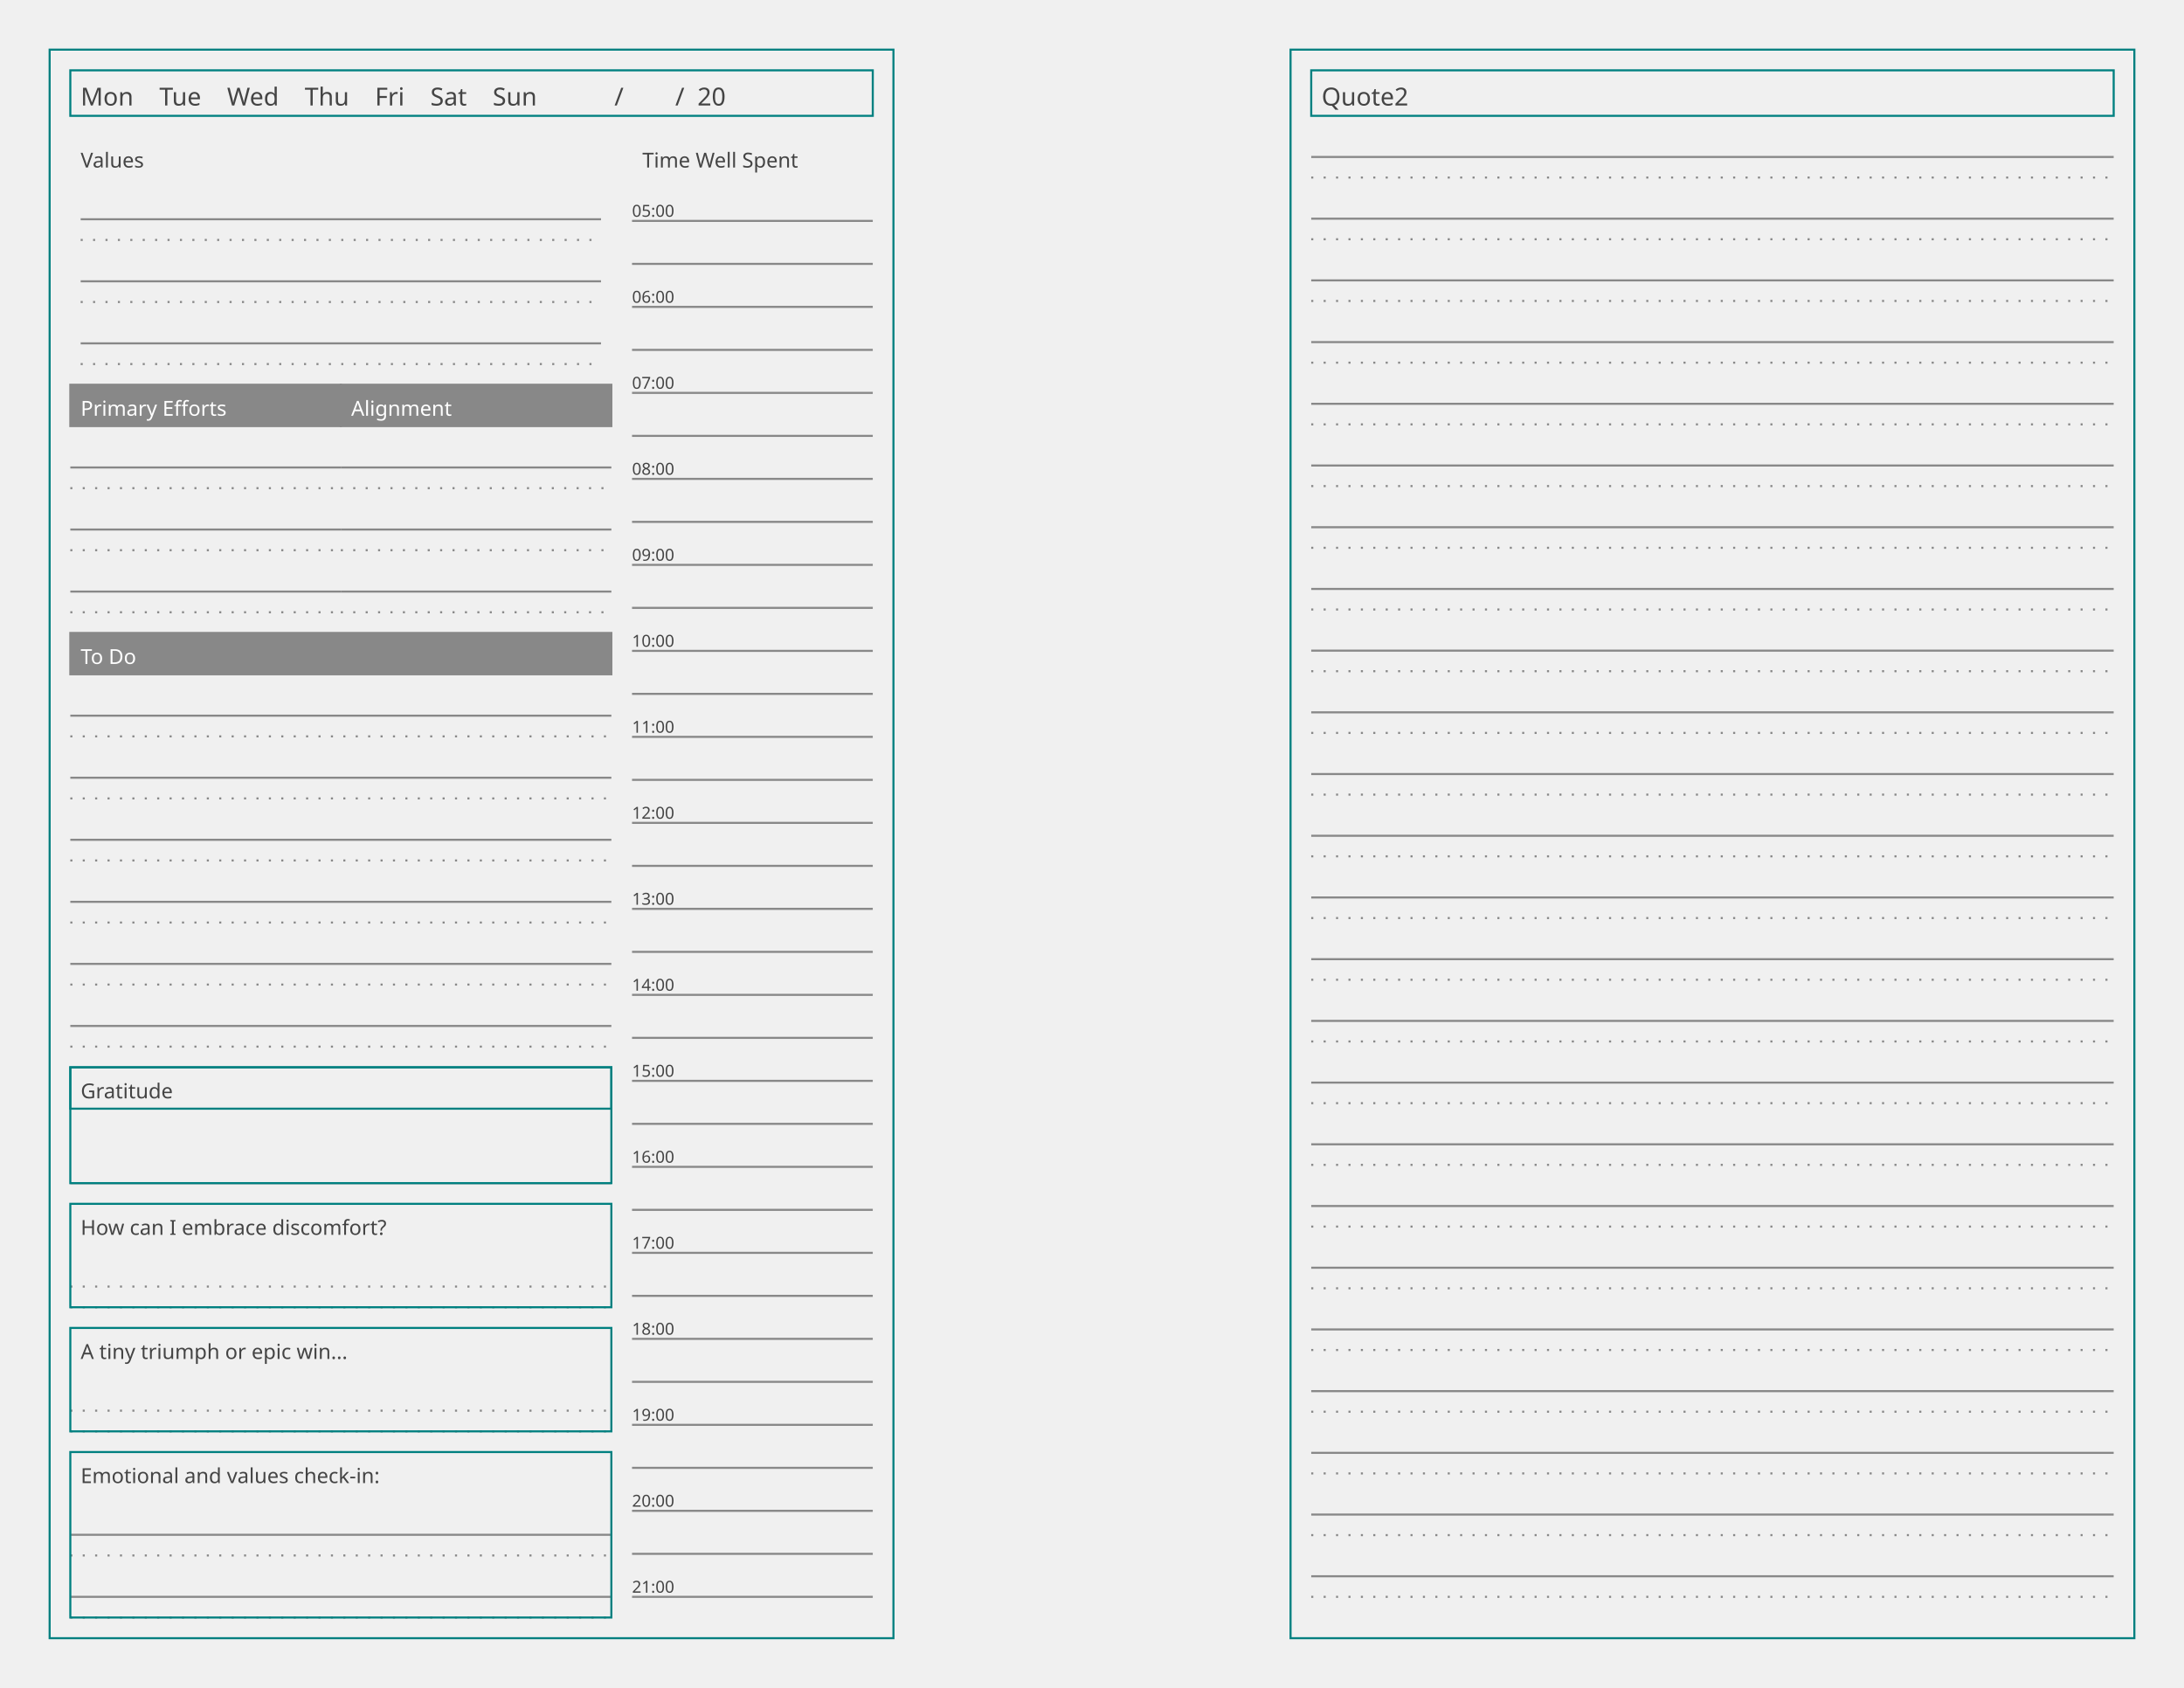
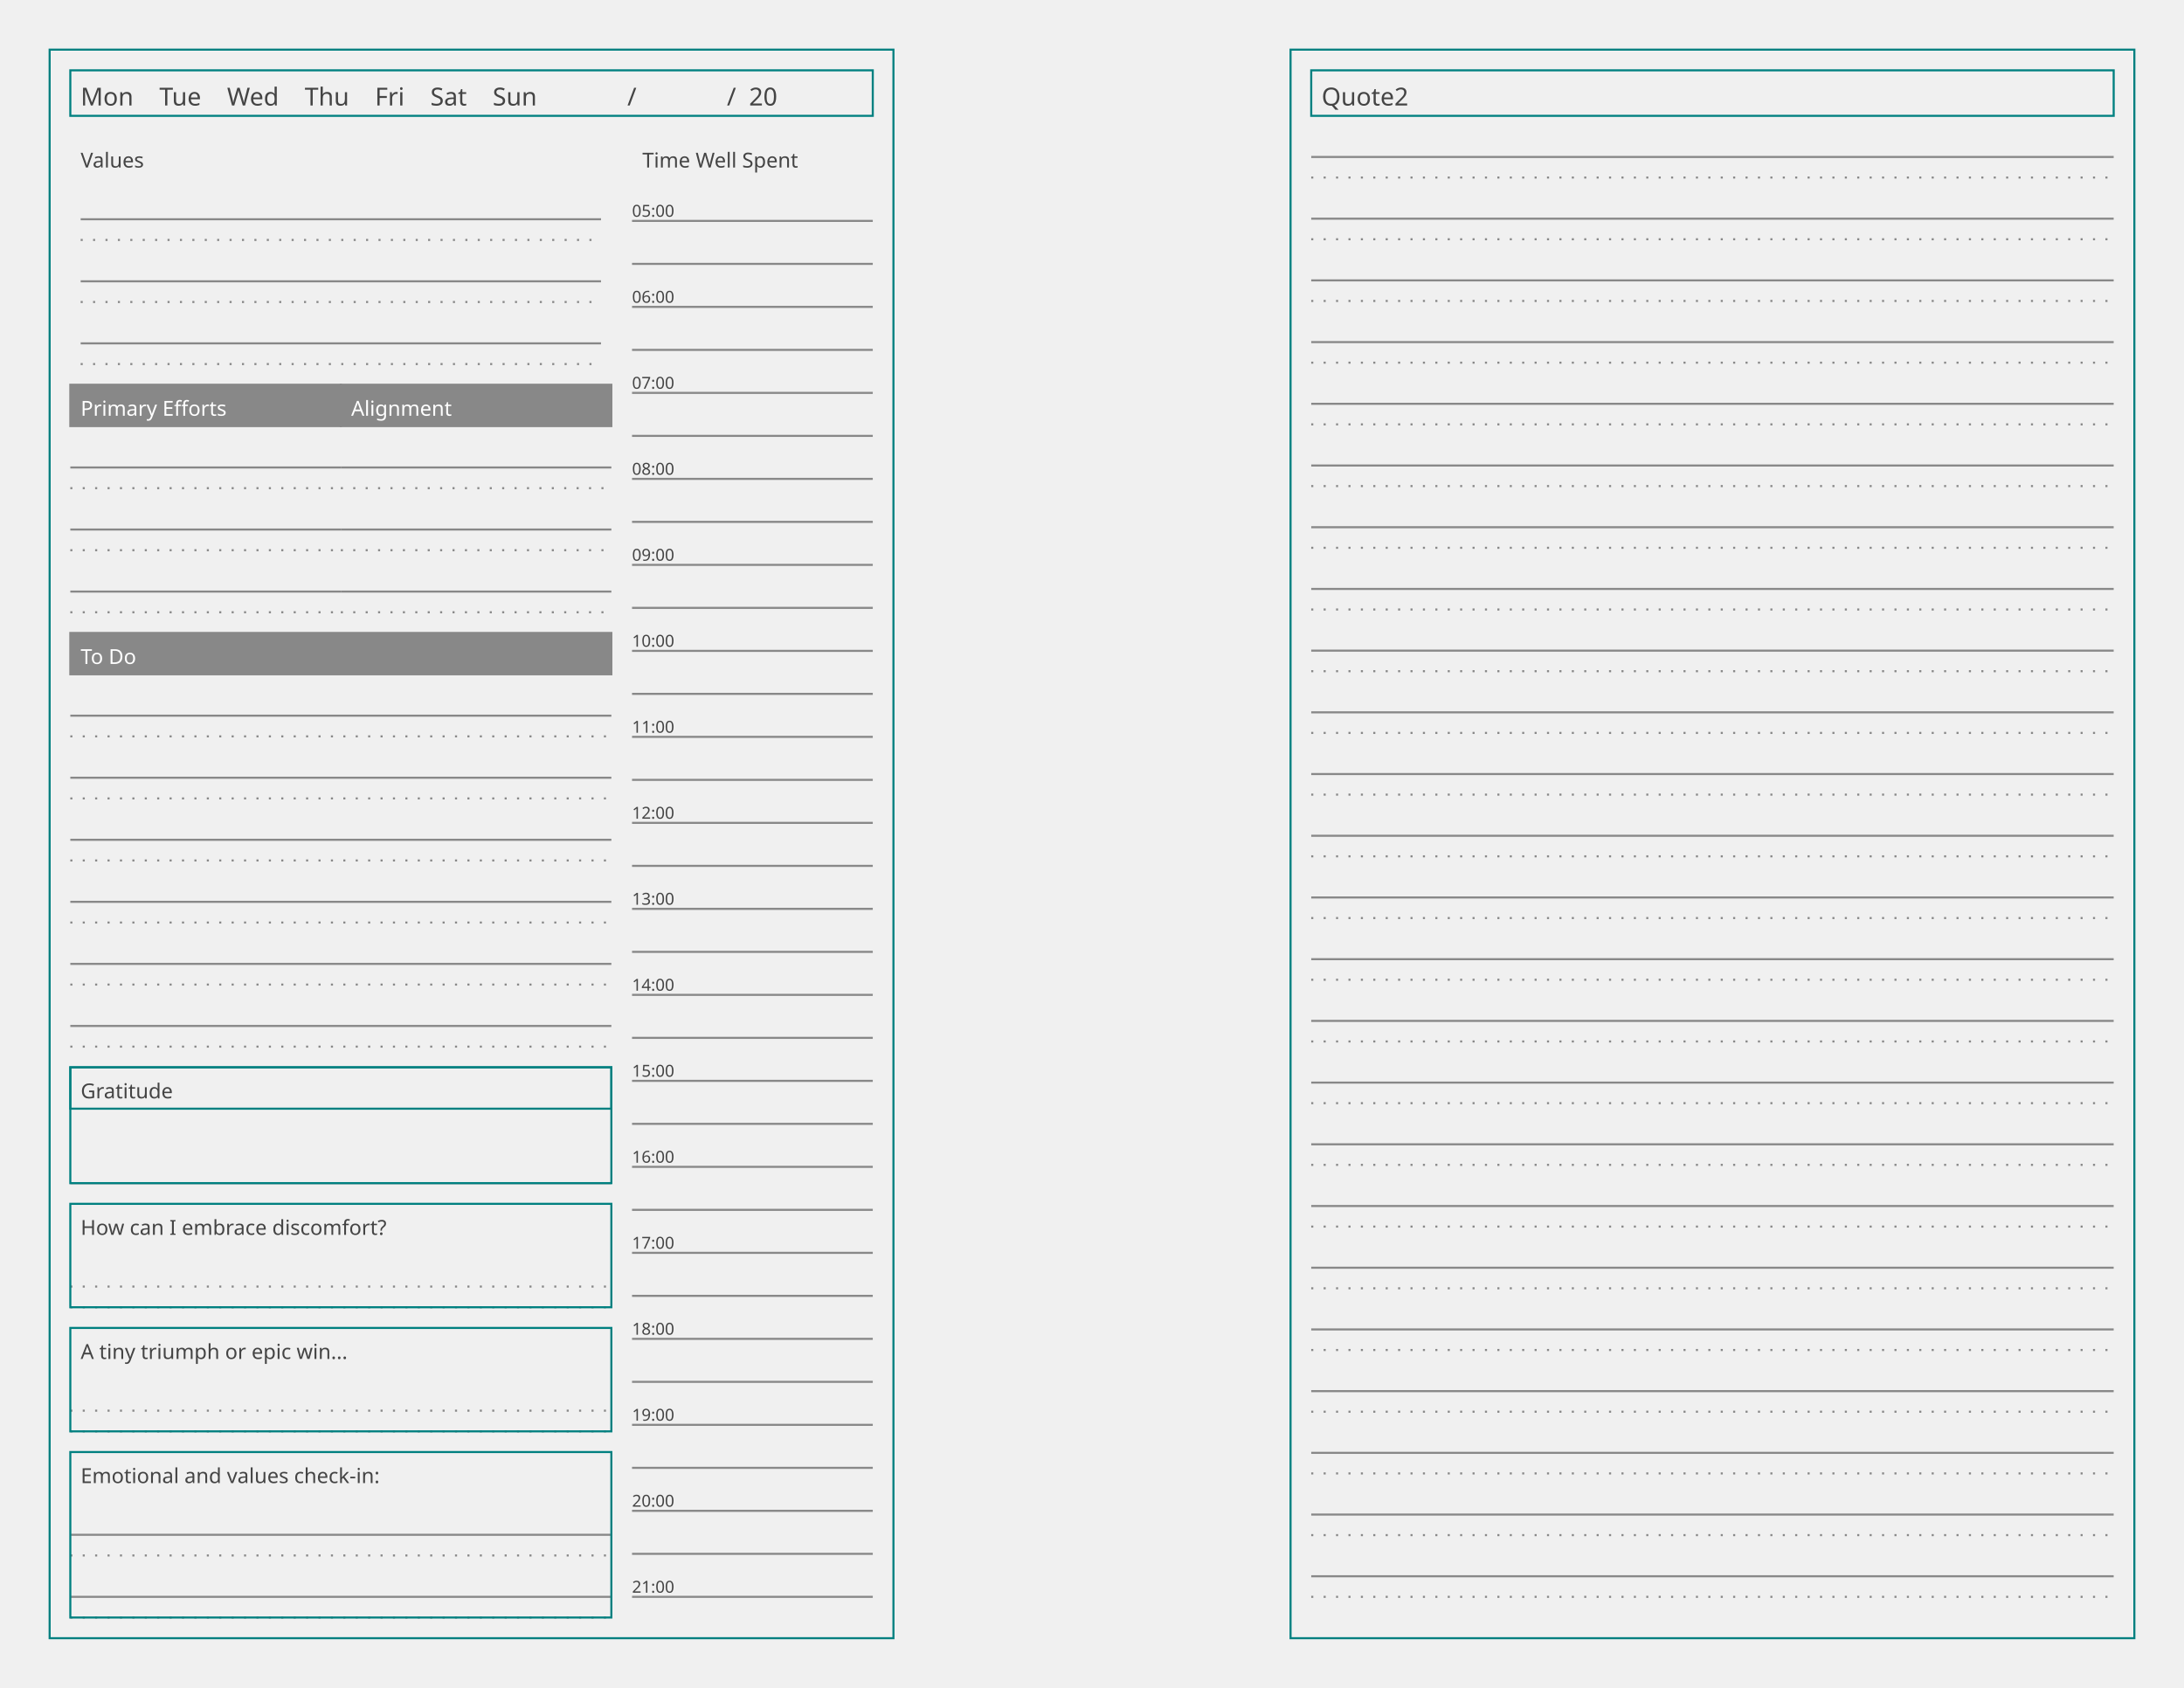
<svg xmlns="http://www.w3.org/2000/svg" baseProfile="tiny" height="8.5in" version="1.2" width="11in">
  <defs />
  <g transform="translate(24.0, 24.0)">
    <rect fill="none" height="768.0" stroke="#008080" width="408.0" x="0" y="0" />
    <g transform="translate(10, 10)">
      <rect fill="none" height="22" stroke="#008080" stroke-width="1" width="388.0" x="0" y="0" />
-       <text alignment-baseline="text-after-edge" fill="#444444" font-family="Trebuchet MS" font-size="12" text-anchor="start" transform="translate(5,17)">Mon    Tue    Wed    Thu    Fri    Sat    Sun            /        /  20        </text>
+       <text alignment-baseline="text-after-edge" fill="#444444" font-family="Trebuchet MS" font-size="12" text-anchor="start" transform="translate(5,17)">Mon    Tue    Wed    Thu    Fri    Sat    Sun              /              /  20          </text>
    </g>
    <g transform="translate(10, 32)">
      <g transform="translate(0,10)">
        <g>
          <g transform="translate(0,0)">
            <text alignment-baseline="text-after-edge" fill="#444444" font-family="Ubuntu Mono" font-size="10" text-anchor="start" transform="translate(5,15)">Values</text>
          </g>
          <g transform="translate(0,20)">
            <g>
              <line stroke="#888888" stroke-dasharray="1,5" stroke-width="1" transform="translate(5,30.0)" x1="0" x2="251.6" y1="0" y2="0" />
              <line stroke="#888888" stroke-dasharray="1,5" stroke-width="1" transform="translate(5,60.0)" x1="0" x2="251.6" y1="0" y2="0" />
              <line stroke="#888888" stroke-dasharray="1,5" stroke-width="1" transform="translate(5,90.0)" x1="0" x2="251.6" y1="0" y2="0" />
            </g>
            <g>
              <line stroke="#888888" stroke-dasharray="1,0" stroke-width="1" transform="translate(5,20.0)" x1="0" x2="251.6" y1="0" y2="0" />
              <line stroke="#888888" stroke-dasharray="1,0" stroke-width="1" transform="translate(5,50.0)" x1="0" x2="251.6" y1="0" y2="0" />
              <line stroke="#888888" stroke-dasharray="1,0" stroke-width="1" transform="translate(5,80.0)" x1="0" x2="251.6" y1="0" y2="0" />
            </g>
          </g>
        </g>
      </g>
      <g transform="translate(0,130.0)">
        <g>
          <g transform="translate(0,0)">
            <g>
              <g transform="translate(0,0)">
                <rect fill="#888888" height="20" stroke="#888888" stroke-width="1" width="130.8" x="0" y="0" />
                <text alignment-baseline="text-after-edge" fill="#ffffff" font-family="Trebuchet MS" font-size="10" text-anchor="start" transform="translate(5,15)">Primary Efforts</text>
              </g>
              <g transform="translate(0,20)">
                <g>
                  <line stroke="#888888" stroke-dasharray="1,5" stroke-width="1" transform="translate(0,30.0)" x1="0" x2="130.8" y1="0" y2="0" />
                  <line stroke="#888888" stroke-dasharray="1,5" stroke-width="1" transform="translate(0,60.0)" x1="0" x2="130.8" y1="0" y2="0" />
                  <line stroke="#888888" stroke-dasharray="1,5" stroke-width="1" transform="translate(0,90.0)" x1="0" x2="130.8" y1="0" y2="0" />
                </g>
                <g>
                  <line stroke="#888888" stroke-dasharray="1,0" stroke-width="1" transform="translate(0,20.0)" x1="0" x2="130.8" y1="0" y2="0" />
                  <line stroke="#888888" stroke-dasharray="1,0" stroke-width="1" transform="translate(0,50.0)" x1="0" x2="130.8" y1="0" y2="0" />
                  <line stroke="#888888" stroke-dasharray="1,0" stroke-width="1" transform="translate(0,80.0)" x1="0" x2="130.8" y1="0" y2="0" />
                </g>
              </g>
            </g>
          </g>
          <g transform="translate(130.8,0)">
            <g>
              <g transform="translate(0,0)">
                <rect fill="#888888" height="20" stroke="#888888" stroke-width="1" width="130.8" x="0" y="0" />
                <text alignment-baseline="text-after-edge" fill="#ffffff" font-family="Trebuchet MS" font-size="10" text-anchor="start" transform="translate(5,15)">Alignment</text>
              </g>
              <g transform="translate(0,20)">
                <g>
                  <line stroke="#888888" stroke-dasharray="1,5" stroke-width="1" transform="translate(0,30.0)" x1="0" x2="130.8" y1="0" y2="0" />
                  <line stroke="#888888" stroke-dasharray="1,5" stroke-width="1" transform="translate(0,60.0)" x1="0" x2="130.8" y1="0" y2="0" />
                  <line stroke="#888888" stroke-dasharray="1,5" stroke-width="1" transform="translate(0,90.0)" x1="0" x2="130.8" y1="0" y2="0" />
                </g>
                <g>
                  <line stroke="#888888" stroke-dasharray="1,0" stroke-width="1" transform="translate(0,20.0)" x1="0" x2="130.8" y1="0" y2="0" />
                  <line stroke="#888888" stroke-dasharray="1,0" stroke-width="1" transform="translate(0,50.0)" x1="0" x2="130.8" y1="0" y2="0" />
                  <line stroke="#888888" stroke-dasharray="1,0" stroke-width="1" transform="translate(0,80.0)" x1="0" x2="130.8" y1="0" y2="0" />
                </g>
              </g>
            </g>
          </g>
        </g>
      </g>
      <g transform="translate(0,250.0)">
        <g>
          <g transform="translate(0,0)">
            <rect fill="#888888" height="20" stroke="#888888" stroke-width="1" width="261.6" x="0" y="0" />
            <text alignment-baseline="text-after-edge" fill="#ffffff" font-family="Ubuntu Mono" font-size="10" text-anchor="start" transform="translate(5,15)">To Do</text>
          </g>
          <g transform="translate(0,20)">
            <g>
              <line stroke="#888888" stroke-dasharray="1,5" stroke-width="1" transform="translate(0,30.0)" x1="0" x2="261.6" y1="0" y2="0" />
              <line stroke="#888888" stroke-dasharray="1,5" stroke-width="1" transform="translate(0,60.0)" x1="0" x2="261.6" y1="0" y2="0" />
              <line stroke="#888888" stroke-dasharray="1,5" stroke-width="1" transform="translate(0,90.0)" x1="0" x2="261.6" y1="0" y2="0" />
              <line stroke="#888888" stroke-dasharray="1,5" stroke-width="1" transform="translate(0,120.0)" x1="0" x2="261.6" y1="0" y2="0" />
              <line stroke="#888888" stroke-dasharray="1,5" stroke-width="1" transform="translate(0,150.0)" x1="0" x2="261.6" y1="0" y2="0" />
              <line stroke="#888888" stroke-dasharray="1,5" stroke-width="1" transform="translate(0,180.0)" x1="0" x2="261.6" y1="0" y2="0" />
            </g>
            <g>
              <line stroke="#888888" stroke-dasharray="1,0" stroke-width="1" transform="translate(0,20.0)" x1="0" x2="261.6" y1="0" y2="0" />
              <line stroke="#888888" stroke-dasharray="1,0" stroke-width="1" transform="translate(0,50.0)" x1="0" x2="261.6" y1="0" y2="0" />
              <line stroke="#888888" stroke-dasharray="1,0" stroke-width="1" transform="translate(0,80.0)" x1="0" x2="261.6" y1="0" y2="0" />
              <line stroke="#888888" stroke-dasharray="1,0" stroke-width="1" transform="translate(0,110.0)" x1="0" x2="261.6" y1="0" y2="0" />
              <line stroke="#888888" stroke-dasharray="1,0" stroke-width="1" transform="translate(0,140.0)" x1="0" x2="261.6" y1="0" y2="0" />
              <line stroke="#888888" stroke-dasharray="1,0" stroke-width="1" transform="translate(0,170.0)" x1="0" x2="261.6" y1="0" y2="0" />
            </g>
          </g>
        </g>
      </g>
      <g transform="translate(0,460.0)">
        <g>
          <g transform="translate(0,0)">
            <rect fill="none" height="20" stroke="#008080" stroke-width="1" width="261.6" x="0" y="0" />
            <text alignment-baseline="text-after-edge" fill="#444444" font-family="Trebuchet MS" font-size="10" text-anchor="start" transform="translate(5,15)">Gratitude</text>
          </g>
          <g transform="translate(0,20)">
            <line stroke="#888888" stroke-dasharray="1,0" stroke-width="1" transform="translate(0,36.0)" x1="0" x2="261.6" y1="0" y2="0" />
          </g>
        </g>
        <rect fill="none" height="56.0" stroke="#008080" stroke-width="1" width="261.6" x="0" y="0" />
      </g>
      <g transform="translate(0,526.0)">
        <g>
          <g transform="translate(0,0)">
            <text alignment-baseline="text-after-edge" fill="#444444" font-family="Ubuntu Mono" font-size="10" text-anchor="start" transform="translate(5,15)">How can I embrace discomfort?</text>
          </g>
          <g transform="translate(0,20)">
            <g>
              <line stroke="#888888" stroke-dasharray="1,5" stroke-width="1" transform="translate(0,30.0)" x1="0" x2="261.6" y1="0" y2="0" />
            </g>
            <g>
              <line stroke="#888888" stroke-dasharray="1,5" stroke-width="1" transform="translate(0,20.0)" x1="0" x2="261.6" y1="0" y2="0" />
            </g>
          </g>
        </g>
        <rect fill="none" height="50" stroke="#008080" stroke-width="1" width="261.6" x="0" y="0" />
      </g>
      <g transform="translate(0,586.0)">
        <g>
          <g transform="translate(0,0)">
            <text alignment-baseline="text-after-edge" fill="#444444" font-family="Ubuntu Mono" font-size="10" text-anchor="start" transform="translate(5,15)">A tiny triumph or epic win...</text>
          </g>
          <g transform="translate(0,20)">
            <g>
              <line stroke="#888888" stroke-dasharray="1,5" stroke-width="1" transform="translate(0,30.0)" x1="0" x2="261.6" y1="0" y2="0" />
            </g>
            <g>
              <line stroke="#888888" stroke-dasharray="1,5" stroke-width="1" transform="translate(0,20.0)" x1="0" x2="261.6" y1="0" y2="0" />
            </g>
          </g>
        </g>
        <rect fill="none" height="50" stroke="#008080" stroke-width="1" width="261.6" x="0" y="0" />
      </g>
      <g transform="translate(0,646.0)">
        <g>
          <g transform="translate(0,0)">
            <text alignment-baseline="text-after-edge" fill="#444444" font-family="Ubuntu Mono" font-size="10" text-anchor="start" transform="translate(5,15)">Emotional and values check-in:</text>
          </g>
          <g transform="translate(0,20)">
            <g>
              <line stroke="#888888" stroke-dasharray="1,5" stroke-width="1" transform="translate(0,30.0)" x1="0" x2="261.6" y1="0" y2="0" />
              <line stroke="#888888" stroke-dasharray="1,5" stroke-width="1" transform="translate(0,60.0)" x1="0" x2="261.6" y1="0" y2="0" />
            </g>
            <g>
              <line stroke="#888888" stroke-dasharray="1,0" stroke-width="1" transform="translate(0,20.0)" x1="0" x2="261.6" y1="0" y2="0" />
              <line stroke="#888888" stroke-dasharray="1,0" stroke-width="1" transform="translate(0,50.0)" x1="0" x2="261.6" y1="0" y2="0" />
            </g>
          </g>
        </g>
        <rect fill="none" height="80" stroke="#008080" stroke-width="1" width="261.6" x="0" y="0" />
      </g>
    </g>
    <g transform="translate(281.6,32)">
      <g>
        <rect fill="none" height="20" stroke="none" width="116.4" x="0" y="10" />
        <text alignment-baseline="text-after-edge" fill="#444444" font-family="Ubuntu Mono" font-size="10" text-anchor="start" x="5" y="25">Time Well Spent</text>
      </g>
      <g>
        <text alignment-baseline="text-after-edge" fill="#444444" font-family="Ubuntu Mono" font-size="8" text-anchor="start" x="0" y="48.788">05:00</text>
        <line stroke="#888888" x1="0" x2="116.4" y1="50.788" y2="50.788" />
        <line stroke="#888888" x1="0" x2="116.4" y1="71.576" y2="71.576" />
        <text alignment-baseline="text-after-edge" fill="#444444" font-family="Ubuntu Mono" font-size="8" text-anchor="start" x="0" y="90.364">06:00</text>
        <line stroke="#888888" x1="0" x2="116.4" y1="92.364" y2="92.364" />
        <line stroke="#888888" x1="0" x2="116.4" y1="113.152" y2="113.152" />
        <text alignment-baseline="text-after-edge" fill="#444444" font-family="Ubuntu Mono" font-size="8" text-anchor="start" x="0" y="131.939">07:00</text>
        <line stroke="#888888" x1="0" x2="116.4" y1="133.939" y2="133.939" />
        <line stroke="#888888" x1="0" x2="116.4" y1="154.727" y2="154.727" />
        <text alignment-baseline="text-after-edge" fill="#444444" font-family="Ubuntu Mono" font-size="8" text-anchor="start" x="0" y="173.515">08:00</text>
        <line stroke="#888888" x1="0" x2="116.4" y1="175.515" y2="175.515" />
        <line stroke="#888888" x1="0" x2="116.4" y1="196.303" y2="196.303" />
        <text alignment-baseline="text-after-edge" fill="#444444" font-family="Ubuntu Mono" font-size="8" text-anchor="start" x="0" y="215.091">09:00</text>
        <line stroke="#888888" x1="0" x2="116.4" y1="217.091" y2="217.091" />
        <line stroke="#888888" x1="0" x2="116.4" y1="237.879" y2="237.879" />
        <text alignment-baseline="text-after-edge" fill="#444444" font-family="Ubuntu Mono" font-size="8" text-anchor="start" x="0" y="256.667">10:00</text>
        <line stroke="#888888" x1="0" x2="116.4" y1="258.667" y2="258.667" />
        <line stroke="#888888" x1="0" x2="116.4" y1="279.455" y2="279.455" />
        <text alignment-baseline="text-after-edge" fill="#444444" font-family="Ubuntu Mono" font-size="8" text-anchor="start" x="0" y="298.242">11:00</text>
        <line stroke="#888888" x1="0" x2="116.4" y1="300.242" y2="300.242" />
        <line stroke="#888888" x1="0" x2="116.4" y1="321.03" y2="321.03" />
        <text alignment-baseline="text-after-edge" fill="#444444" font-family="Ubuntu Mono" font-size="8" text-anchor="start" x="0" y="339.818">12:00</text>
        <line stroke="#888888" x1="0" x2="116.4" y1="341.818" y2="341.818" />
        <line stroke="#888888" x1="0" x2="116.4" y1="362.606" y2="362.606" />
        <text alignment-baseline="text-after-edge" fill="#444444" font-family="Ubuntu Mono" font-size="8" text-anchor="start" x="0" y="381.394">13:00</text>
        <line stroke="#888888" x1="0" x2="116.4" y1="383.394" y2="383.394" />
        <line stroke="#888888" x1="0" x2="116.4" y1="404.182" y2="404.182" />
        <text alignment-baseline="text-after-edge" fill="#444444" font-family="Ubuntu Mono" font-size="8" text-anchor="start" x="0" y="422.97">14:00</text>
        <line stroke="#888888" x1="0" x2="116.4" y1="424.97" y2="424.97" />
        <line stroke="#888888" x1="0" x2="116.4" y1="445.758" y2="445.758" />
        <text alignment-baseline="text-after-edge" fill="#444444" font-family="Ubuntu Mono" font-size="8" text-anchor="start" x="0" y="464.545">15:00</text>
        <line stroke="#888888" x1="0" x2="116.4" y1="466.545" y2="466.545" />
        <line stroke="#888888" x1="0" x2="116.4" y1="487.333" y2="487.333" />
        <text alignment-baseline="text-after-edge" fill="#444444" font-family="Ubuntu Mono" font-size="8" text-anchor="start" x="0" y="506.121">16:00</text>
        <line stroke="#888888" x1="0" x2="116.4" y1="508.121" y2="508.121" />
        <line stroke="#888888" x1="0" x2="116.4" y1="528.909" y2="528.909" />
        <text alignment-baseline="text-after-edge" fill="#444444" font-family="Ubuntu Mono" font-size="8" text-anchor="start" x="0" y="547.697">17:00</text>
        <line stroke="#888888" x1="0" x2="116.4" y1="549.697" y2="549.697" />
        <line stroke="#888888" x1="0" x2="116.4" y1="570.485" y2="570.485" />
        <text alignment-baseline="text-after-edge" fill="#444444" font-family="Ubuntu Mono" font-size="8" text-anchor="start" x="0" y="589.273">18:00</text>
        <line stroke="#888888" x1="0" x2="116.4" y1="591.273" y2="591.273" />
        <line stroke="#888888" x1="0" x2="116.4" y1="612.061" y2="612.061" />
        <text alignment-baseline="text-after-edge" fill="#444444" font-family="Ubuntu Mono" font-size="8" text-anchor="start" x="0" y="630.848">19:00</text>
        <line stroke="#888888" x1="0" x2="116.4" y1="632.848" y2="632.848" />
        <line stroke="#888888" x1="0" x2="116.4" y1="653.636" y2="653.636" />
        <text alignment-baseline="text-after-edge" fill="#444444" font-family="Ubuntu Mono" font-size="8" text-anchor="start" x="0" y="672.424">20:00</text>
        <line stroke="#888888" x1="0" x2="116.4" y1="674.424" y2="674.424" />
        <line stroke="#888888" x1="0" x2="116.4" y1="695.212" y2="695.212" />
        <text alignment-baseline="text-after-edge" fill="#444444" font-family="Ubuntu Mono" font-size="8" text-anchor="start" x="0" y="714.0">21:00</text>
        <line stroke="#888888" x1="0" x2="116.4" y1="716.0" y2="716.0" />
      </g>
    </g>
  </g>
  <g transform="translate(624.0, 24.0)">
    <rect fill="none" height="768.0" stroke="#008080" width="408.0" x="0" y="0" />
    <g transform="translate(10, 10)">
      <rect fill="none" height="22" stroke="#008080" stroke-width="1" width="388.0" x="0" y="0" />
      <text alignment-baseline="text-after-edge" fill="#444444" font-family="Trebuchet MS" font-size="12" text-anchor="start" transform="translate(5,17)">Quote2</text>
    </g>
    <g transform="translate(10, 32)">
      <g transform="translate(0,0)">
        <g>
          <line stroke="#888888" stroke-dasharray="1,5" stroke-width="1" transform="translate(0,29.83333)" x1="0" x2="388.0" y1="0" y2="0" />
          <line stroke="#888888" stroke-dasharray="1,5" stroke-width="1" transform="translate(0,59.66667)" x1="0" x2="388.0" y1="0" y2="0" />
          <line stroke="#888888" stroke-dasharray="1,5" stroke-width="1" transform="translate(0,89.5)" x1="0" x2="388.0" y1="0" y2="0" />
          <line stroke="#888888" stroke-dasharray="1,5" stroke-width="1" transform="translate(0,119.3333)" x1="0" x2="388.0" y1="0" y2="0" />
          <line stroke="#888888" stroke-dasharray="1,5" stroke-width="1" transform="translate(0,149.1667)" x1="0" x2="388.0" y1="0" y2="0" />
          <line stroke="#888888" stroke-dasharray="1,5" stroke-width="1" transform="translate(0,179.0)" x1="0" x2="388.0" y1="0" y2="0" />
          <line stroke="#888888" stroke-dasharray="1,5" stroke-width="1" transform="translate(0,208.8333)" x1="0" x2="388.0" y1="0" y2="0" />
          <line stroke="#888888" stroke-dasharray="1,5" stroke-width="1" transform="translate(0,238.6667)" x1="0" x2="388.0" y1="0" y2="0" />
          <line stroke="#888888" stroke-dasharray="1,5" stroke-width="1" transform="translate(0,268.5)" x1="0" x2="388.0" y1="0" y2="0" />
          <line stroke="#888888" stroke-dasharray="1,5" stroke-width="1" transform="translate(0,298.3333)" x1="0" x2="388.0" y1="0" y2="0" />
          <line stroke="#888888" stroke-dasharray="1,5" stroke-width="1" transform="translate(0,328.1667)" x1="0" x2="388.0" y1="0" y2="0" />
          <line stroke="#888888" stroke-dasharray="1,5" stroke-width="1" transform="translate(0,358)" x1="0" x2="388.0" y1="0" y2="0" />
          <line stroke="#888888" stroke-dasharray="1,5" stroke-width="1" transform="translate(0,387.8333)" x1="0" x2="388.0" y1="0" y2="0" />
          <line stroke="#888888" stroke-dasharray="1,5" stroke-width="1" transform="translate(0,417.6667)" x1="0" x2="388.0" y1="0" y2="0" />
          <line stroke="#888888" stroke-dasharray="1,5" stroke-width="1" transform="translate(0,447.5)" x1="0" x2="388.0" y1="0" y2="0" />
          <line stroke="#888888" stroke-dasharray="1,5" stroke-width="1" transform="translate(0,477.3333)" x1="0" x2="388.0" y1="0" y2="0" />
          <line stroke="#888888" stroke-dasharray="1,5" stroke-width="1" transform="translate(0,507.1667)" x1="0" x2="388.0" y1="0" y2="0" />
          <line stroke="#888888" stroke-dasharray="1,5" stroke-width="1" transform="translate(0,537)" x1="0" x2="388.0" y1="0" y2="0" />
          <line stroke="#888888" stroke-dasharray="1,5" stroke-width="1" transform="translate(0,566.8333)" x1="0" x2="388.0" y1="0" y2="0" />
          <line stroke="#888888" stroke-dasharray="1,5" stroke-width="1" transform="translate(0,596.6667)" x1="0" x2="388.0" y1="0" y2="0" />
          <line stroke="#888888" stroke-dasharray="1,5" stroke-width="1" transform="translate(0,626.5)" x1="0" x2="388.0" y1="0" y2="0" />
          <line stroke="#888888" stroke-dasharray="1,5" stroke-width="1" transform="translate(0,656.3333)" x1="0" x2="388.0" y1="0" y2="0" />
          <line stroke="#888888" stroke-dasharray="1,5" stroke-width="1" transform="translate(0,686.1667)" x1="0" x2="388.0" y1="0" y2="0" />
          <line stroke="#888888" stroke-dasharray="1,5" stroke-width="1" transform="translate(0,716)" x1="0" x2="388.0" y1="0" y2="0" />
        </g>
        <g>
          <line stroke="#888888" stroke-dasharray="1,0" stroke-width="1" transform="translate(0,19.88889)" x1="0" x2="388.0" y1="0" y2="0" />
          <line stroke="#888888" stroke-dasharray="1,0" stroke-width="1" transform="translate(0,49.72222)" x1="0" x2="388.0" y1="0" y2="0" />
          <line stroke="#888888" stroke-dasharray="1,0" stroke-width="1" transform="translate(0,79.55556)" x1="0" x2="388.0" y1="0" y2="0" />
          <line stroke="#888888" stroke-dasharray="1,0" stroke-width="1" transform="translate(0,109.3889)" x1="0" x2="388.0" y1="0" y2="0" />
          <line stroke="#888888" stroke-dasharray="1,0" stroke-width="1" transform="translate(0,139.2222)" x1="0" x2="388.0" y1="0" y2="0" />
          <line stroke="#888888" stroke-dasharray="1,0" stroke-width="1" transform="translate(0,169.0556)" x1="0" x2="388.0" y1="0" y2="0" />
          <line stroke="#888888" stroke-dasharray="1,0" stroke-width="1" transform="translate(0,198.8889)" x1="0" x2="388.0" y1="0" y2="0" />
          <line stroke="#888888" stroke-dasharray="1,0" stroke-width="1" transform="translate(0,228.7222)" x1="0" x2="388.0" y1="0" y2="0" />
          <line stroke="#888888" stroke-dasharray="1,0" stroke-width="1" transform="translate(0,258.5556)" x1="0" x2="388.0" y1="0" y2="0" />
          <line stroke="#888888" stroke-dasharray="1,0" stroke-width="1" transform="translate(0,288.3889)" x1="0" x2="388.0" y1="0" y2="0" />
          <line stroke="#888888" stroke-dasharray="1,0" stroke-width="1" transform="translate(0,318.2222)" x1="0" x2="388.0" y1="0" y2="0" />
          <line stroke="#888888" stroke-dasharray="1,0" stroke-width="1" transform="translate(0,348.0556)" x1="0" x2="388.0" y1="0" y2="0" />
          <line stroke="#888888" stroke-dasharray="1,0" stroke-width="1" transform="translate(0,377.8889)" x1="0" x2="388.0" y1="0" y2="0" />
          <line stroke="#888888" stroke-dasharray="1,0" stroke-width="1" transform="translate(0,407.7222)" x1="0" x2="388.0" y1="0" y2="0" />
          <line stroke="#888888" stroke-dasharray="1,0" stroke-width="1" transform="translate(0,437.5556)" x1="0" x2="388.0" y1="0" y2="0" />
          <line stroke="#888888" stroke-dasharray="1,0" stroke-width="1" transform="translate(0,467.3889)" x1="0" x2="388.0" y1="0" y2="0" />
          <line stroke="#888888" stroke-dasharray="1,0" stroke-width="1" transform="translate(0,497.2222)" x1="0" x2="388.0" y1="0" y2="0" />
          <line stroke="#888888" stroke-dasharray="1,0" stroke-width="1" transform="translate(0,527.0556)" x1="0" x2="388.0" y1="0" y2="0" />
          <line stroke="#888888" stroke-dasharray="1,0" stroke-width="1" transform="translate(0,556.8889)" x1="0" x2="388.0" y1="0" y2="0" />
          <line stroke="#888888" stroke-dasharray="1,0" stroke-width="1" transform="translate(0,586.7222)" x1="0" x2="388.0" y1="0" y2="0" />
          <line stroke="#888888" stroke-dasharray="1,0" stroke-width="1" transform="translate(0,616.5556)" x1="0" x2="388.0" y1="0" y2="0" />
          <line stroke="#888888" stroke-dasharray="1,0" stroke-width="1" transform="translate(0,646.3889)" x1="0" x2="388.0" y1="0" y2="0" />
          <line stroke="#888888" stroke-dasharray="1,0" stroke-width="1" transform="translate(0,676.2222)" x1="0" x2="388.0" y1="0" y2="0" />
          <line stroke="#888888" stroke-dasharray="1,0" stroke-width="1" transform="translate(0,706.0556)" x1="0" x2="388.0" y1="0" y2="0" />
        </g>
      </g>
    </g>
  </g>
</svg>
